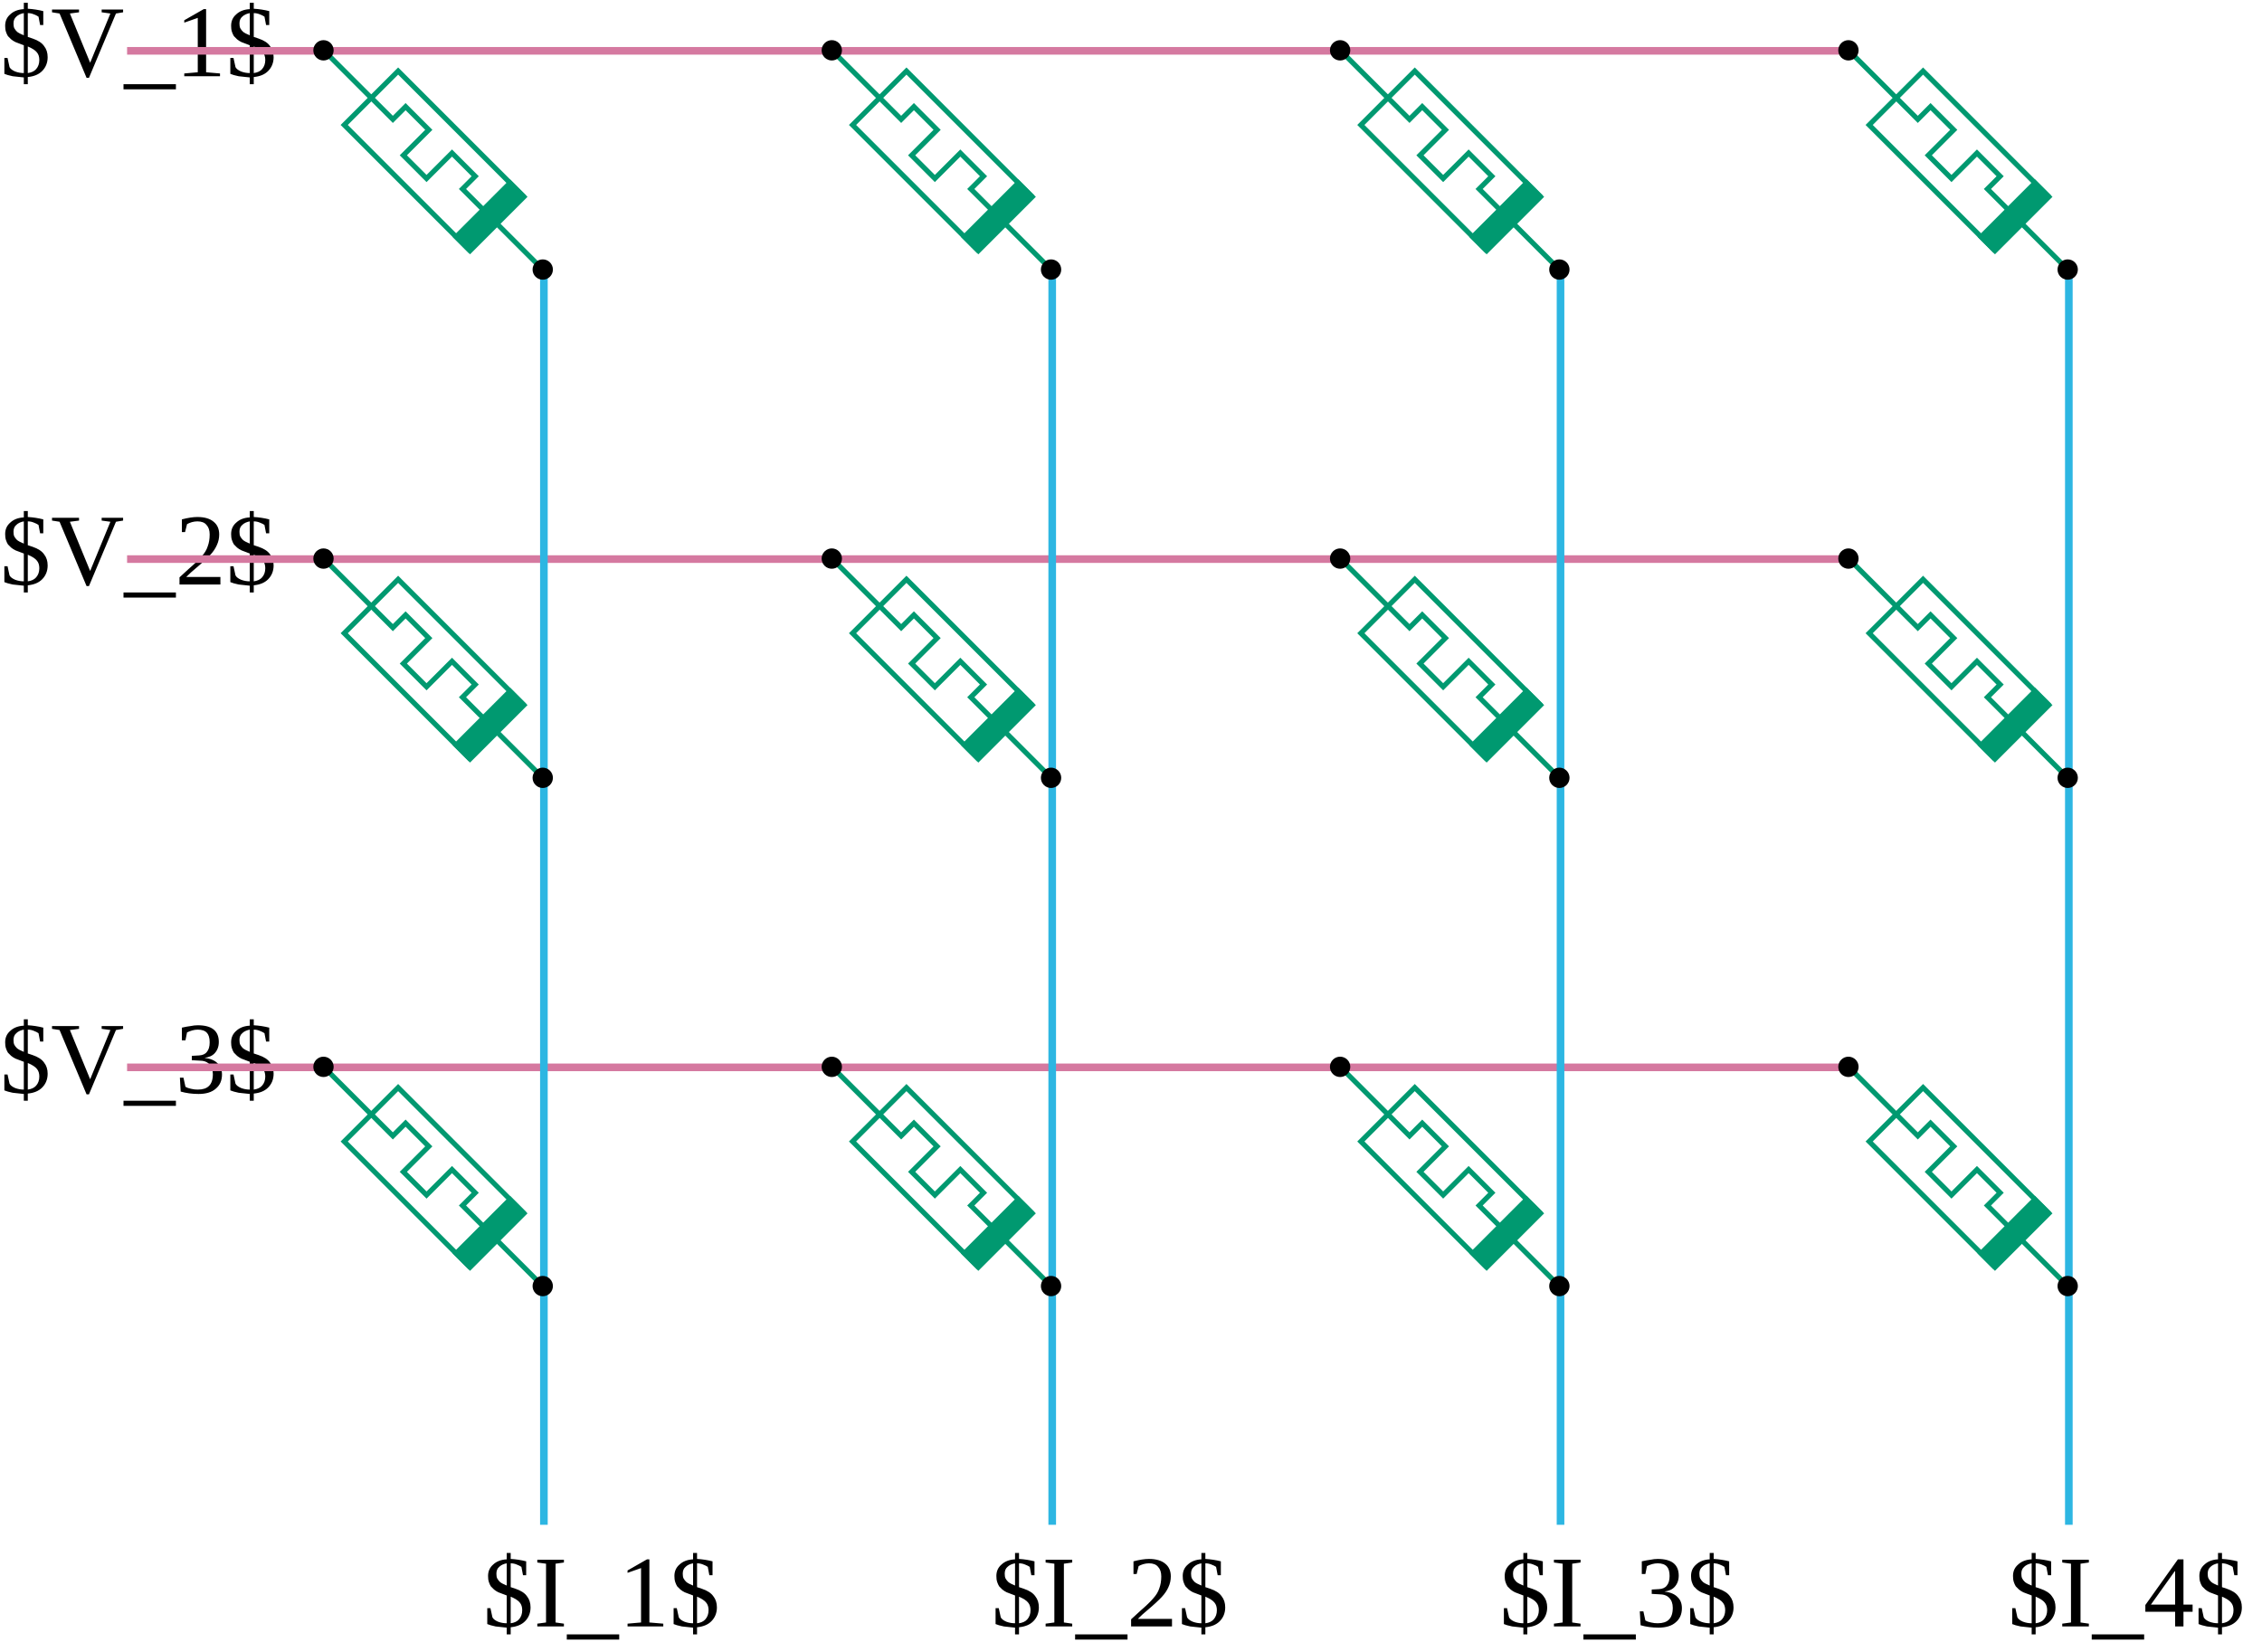
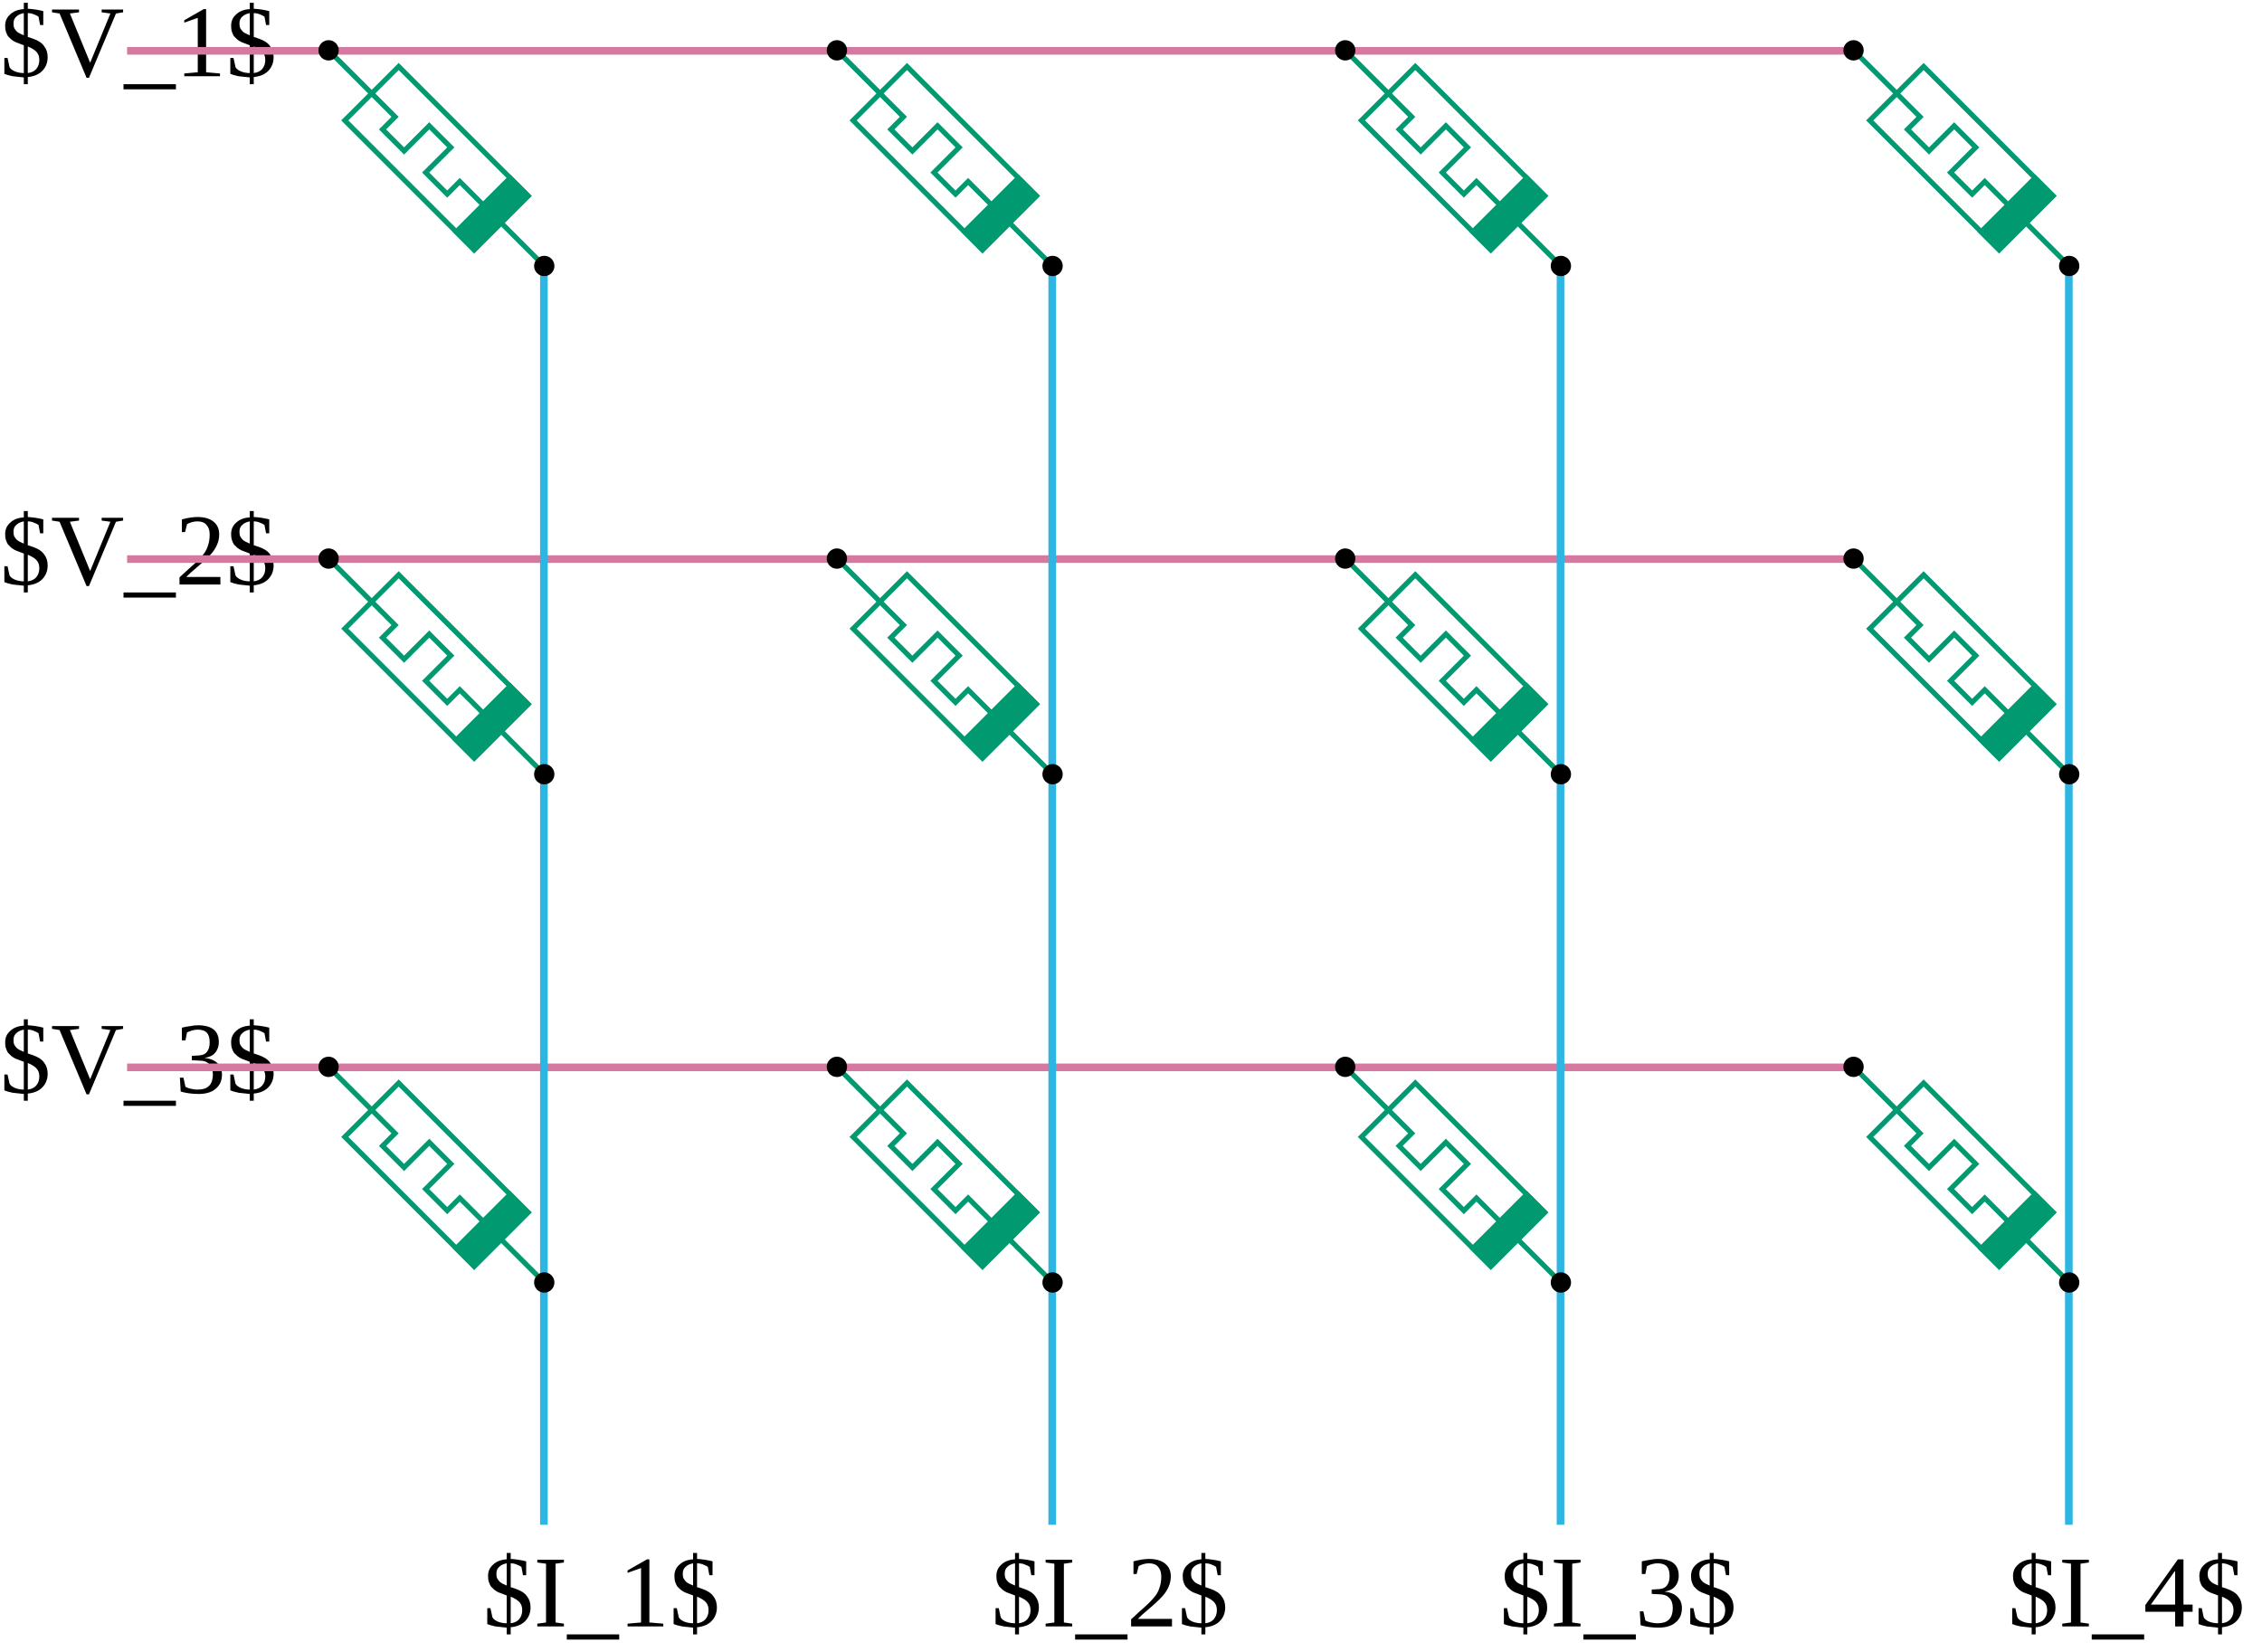
<svg xmlns="http://www.w3.org/2000/svg" xmlns:xlink="http://www.w3.org/1999/xlink" height="65" version="1.1" viewBox="0 0 89 65" width="89" id="svg708" xml:space="preserve">
  <defs id="defs585">
-     <g id="memristor" class="memristor">
-       <path style="fill:none;fill-rule:evenodd;stroke:currentColor;stroke-width:1px;stroke-linecap:butt;stroke-linejoin:miter;stroke-opacity:1" d="m 8.043,14.8 v 6.456 h 3.543 v 6.456 H 4.5 v 6.456 h 7.087 v 6.456 H 8.043 v 6.456" id="center" />
-       <rect stroke="currentColor" stroke-width="1" fill="currentColor" id="inter" width="15" height="3.5" x="0.5" y="46.394" />
-       <rect stroke="currentColor" stroke-width="1" fill="none" id="outer" width="15" height="35" x="0.5" y="15.267" />
-       <line x1="8.021" x2="8.021" y1="2" y2="15" stroke="currentColor" stroke-width="1px" id="pos" />
-       <line x1="8" x2="8" y1="50.648" y2="63.648" stroke="currentColor" stroke-width="1" id="neg" />
-       <circle id="posPin" class="pin" cx="8" cy="2" r="2" />
-       <circle class="pin" id="negPin" cx="8" cy="63" r="2" />
-     </g>
+     <symbol id="memristor">
+       <g id="g3493">
+         <path d="m 14,8 h 6.5 v 3.5 h 6 v -7 h 6 v 7 h 6 V 8 H 45" id="center-3" stroke="currentColor" fill="none" stroke-width="1" />
+         <rect stroke="currentColor" stroke-width="1" fill="currentColor" id="inter-6" width="5" x="45" y="0.5" height="15" />
+         <rect stroke="currentColor" stroke-width="1" fill="none" id="outer-7" width="36" height="15" x="14" y="0.5" />
+         <line x1="2" x2="14" y1="8" y2="8" stroke="currentColor" stroke-width="1px" id="pos-5" />
+         <line x1="50" x2="62" y1="8" y2="8" stroke="currentColor" stroke-width="1" id="neg-3" />
+         <circle id="circle3489" class="pin" cx="2" cy="8" r="2" />
+         <circle class="pin" id="circle3491" cx="62" cy="8" r="2" />
+       </g>
+     </symbol>
  </defs>
  <style id="style6" />
  <g id="voltLines" color="#d579a0">
    <text stroke="none" fill="#000000" font-size="4px" x="0" y="3" id="textV1">$V_1$</text>
    <text stroke="none" fill="#000000" font-size="4px" x="0" y="23" id="textV2">$V_2$</text>
    <text stroke="none" fill="#000000" font-size="4px" x="0" y="43" id="textV3">$V_3$</text>
    <line x1="5" y1="2" x2="72.6" y2="2" stroke="currentColor" stroke-width="0.3" id="V1" />
    <line x1="5" y1="22" x2="72.6" y2="22" stroke="currentColor" stroke-width="0.3" id="V2" />
    <line x1="5" y1="42" x2="72.6" y2="42" stroke="currentColor" stroke-width="0.3" id="V3" />
  </g>
  <g id="currentLines" color="#2db6e2" style="display:inline">
    <line x1="21.4" y1="10.5" x2="21.4" y2="60" stroke="currentColor" stroke-width="0.3" id="I1" />
    <text stroke="none" fill="#000000" font-size="4px" x="19" y="64" id="textI1">$I_1$</text>
    <text stroke="none" fill="#000000" font-size="4px" x="39" y="64" id="textI2">$I_2$</text>
    <text stroke="none" fill="#000000" font-size="4px" x="59" y="64" id="textI3">$I_3$</text>
    <text stroke="none" fill="#000000" font-size="4px" x="79" y="64" id="textI4">$I_4$</text>
    <line x1="41.4" y1="10.5" x2="41.4" y2="60" stroke="currentColor" stroke-width="0.3" id="I2" />
    <line x1="61.4" y1="10.5" x2="61.4" y2="60" stroke="currentColor" stroke-width="0.3" id="I3" />
    <line x1="81.4" y1="10.5" x2="81.4" y2="60" stroke="currentColor" stroke-width="0.3" id="line1769" />
  </g>
  <g id="memristors" color="#009970">
-     <use xlink:href="#memristor" x="30" y="50" id="3_4" transform="matrix(0.1414214,-0.1414214,0.1414214,0.1414214,60.00008,40.0001)" />
-     <use xlink:href="#memristor" x="30" y="50" id="3_3" transform="matrix(0.1414214,-0.1414214,0.1414214,0.1414214,40.00008,40.0001)" />
-     <use xlink:href="#memristor" x="30" y="50" id="3_2" transform="matrix(0.1414214,-0.1414214,0.1414214,0.1414214,20.00008,40.0001)" />
-     <use xlink:href="#memristor" x="30" y="50" id="3_1" transform="matrix(0.1414214,-0.1414214,0.1414214,0.1414214,0,40.0001)" />
-     <use xlink:href="#memristor" x="30" y="50" id="2_4" transform="matrix(0.1414214,-0.1414214,0.1414214,0.1414214,60.00008,20.0001)" />
-     <use xlink:href="#memristor" x="30" y="50" id="2_3" transform="matrix(0.1414214,-0.1414214,0.1414214,0.1414214,40.00008,20.0001)" />
-     <use xlink:href="#memristor" x="30" y="50" id="2_2" transform="matrix(0.1414214,-0.1414214,0.1414214,0.1414214,20.00008,20.0001)" />
-     <use xlink:href="#memristor" x="30" y="50" id="2_1" transform="matrix(0.1414214,-0.1414214,0.1414214,0.1414214,0,20.0001)" />
-     <use xlink:href="#memristor" x="30" y="50" id="1_4" transform="matrix(0.1414214,-0.1414214,0.1414214,0.1414214,60.00008,0)" />
-     <use xlink:href="#memristor" x="30" y="50" id="1_3" transform="matrix(0.1414214,-0.1414214,0.1414214,0.1414214,40.00008,0)" />
-     <use xlink:href="#memristor" x="30" y="50" id="1_2" transform="matrix(0.1414214,-0.1414214,0.1414214,0.1414214,20.00008,1.0101268e-4)" />
-     <use xlink:href="#memristor" x="30" y="50" id="1_1" transform="matrix(0.1414214,-0.1414214,0.1414214,0.1414214,0,0)" />
+     <use xlink:href="#memristor" x="0" y="0" id="1_1" transform="matrix(0.1414214,0.1414214,-0.1414214,0.1414214,13.77753,0.56613)" />
+     <use xlink:href="#memristor" x="0" y="0" id="1_2" transform="matrix(0.1414214,0.1414214,-0.1414214,0.1414214,33.77753,0.56613)" />
+     <use xlink:href="#memristor" x="0" y="0" id="1_3" transform="matrix(0.1414214,0.1414214,-0.1414214,0.1414214,53.77753,0.56613)" />
+     <use xlink:href="#memristor" x="0" y="0" id="1_4" transform="matrix(0.1414214,0.1414214,-0.1414214,0.1414214,73.77753,0.56613)" />
+     <use xlink:href="#memristor" x="0" y="0" id="2_1" transform="matrix(0.1414214,0.1414214,-0.1414214,0.1414214,13.77753,20.56579)" />
+     <use xlink:href="#memristor" x="0" y="0" id="2_2" transform="matrix(0.1414214,0.1414214,-0.1414214,0.1414214,33.77753,20.56579)" />
+     <use xlink:href="#memristor" x="0" y="0" id="2_3" transform="matrix(0.1414214,0.1414214,-0.1414214,0.1414214,53.77753,20.56579)" />
+     <use xlink:href="#memristor" x="0" y="0" id="2_4" transform="matrix(0.1414214,0.1414214,-0.1414214,0.1414214,73.77753,20.56579)" />
+     <use xlink:href="#memristor" x="0" y="0" id="3_1" transform="matrix(0.1414214,0.1414214,-0.1414214,0.1414214,13.77753,40.56579)" />
+     <use xlink:href="#memristor" x="0" y="0" id="3_2" transform="matrix(0.1414214,0.1414214,-0.1414214,0.1414214,33.77753,40.56579)" />
+     <use xlink:href="#memristor" x="0" y="0" id="3_3" transform="matrix(0.1414214,0.1414214,-0.1414214,0.1414214,53.77753,40.56579)" />
+     <use xlink:href="#memristor" x="0" y="0" id="3_4" transform="matrix(0.1414214,0.1414214,-0.1414214,0.1414214,73.77753,40.56579)" />
  </g>
</svg>
